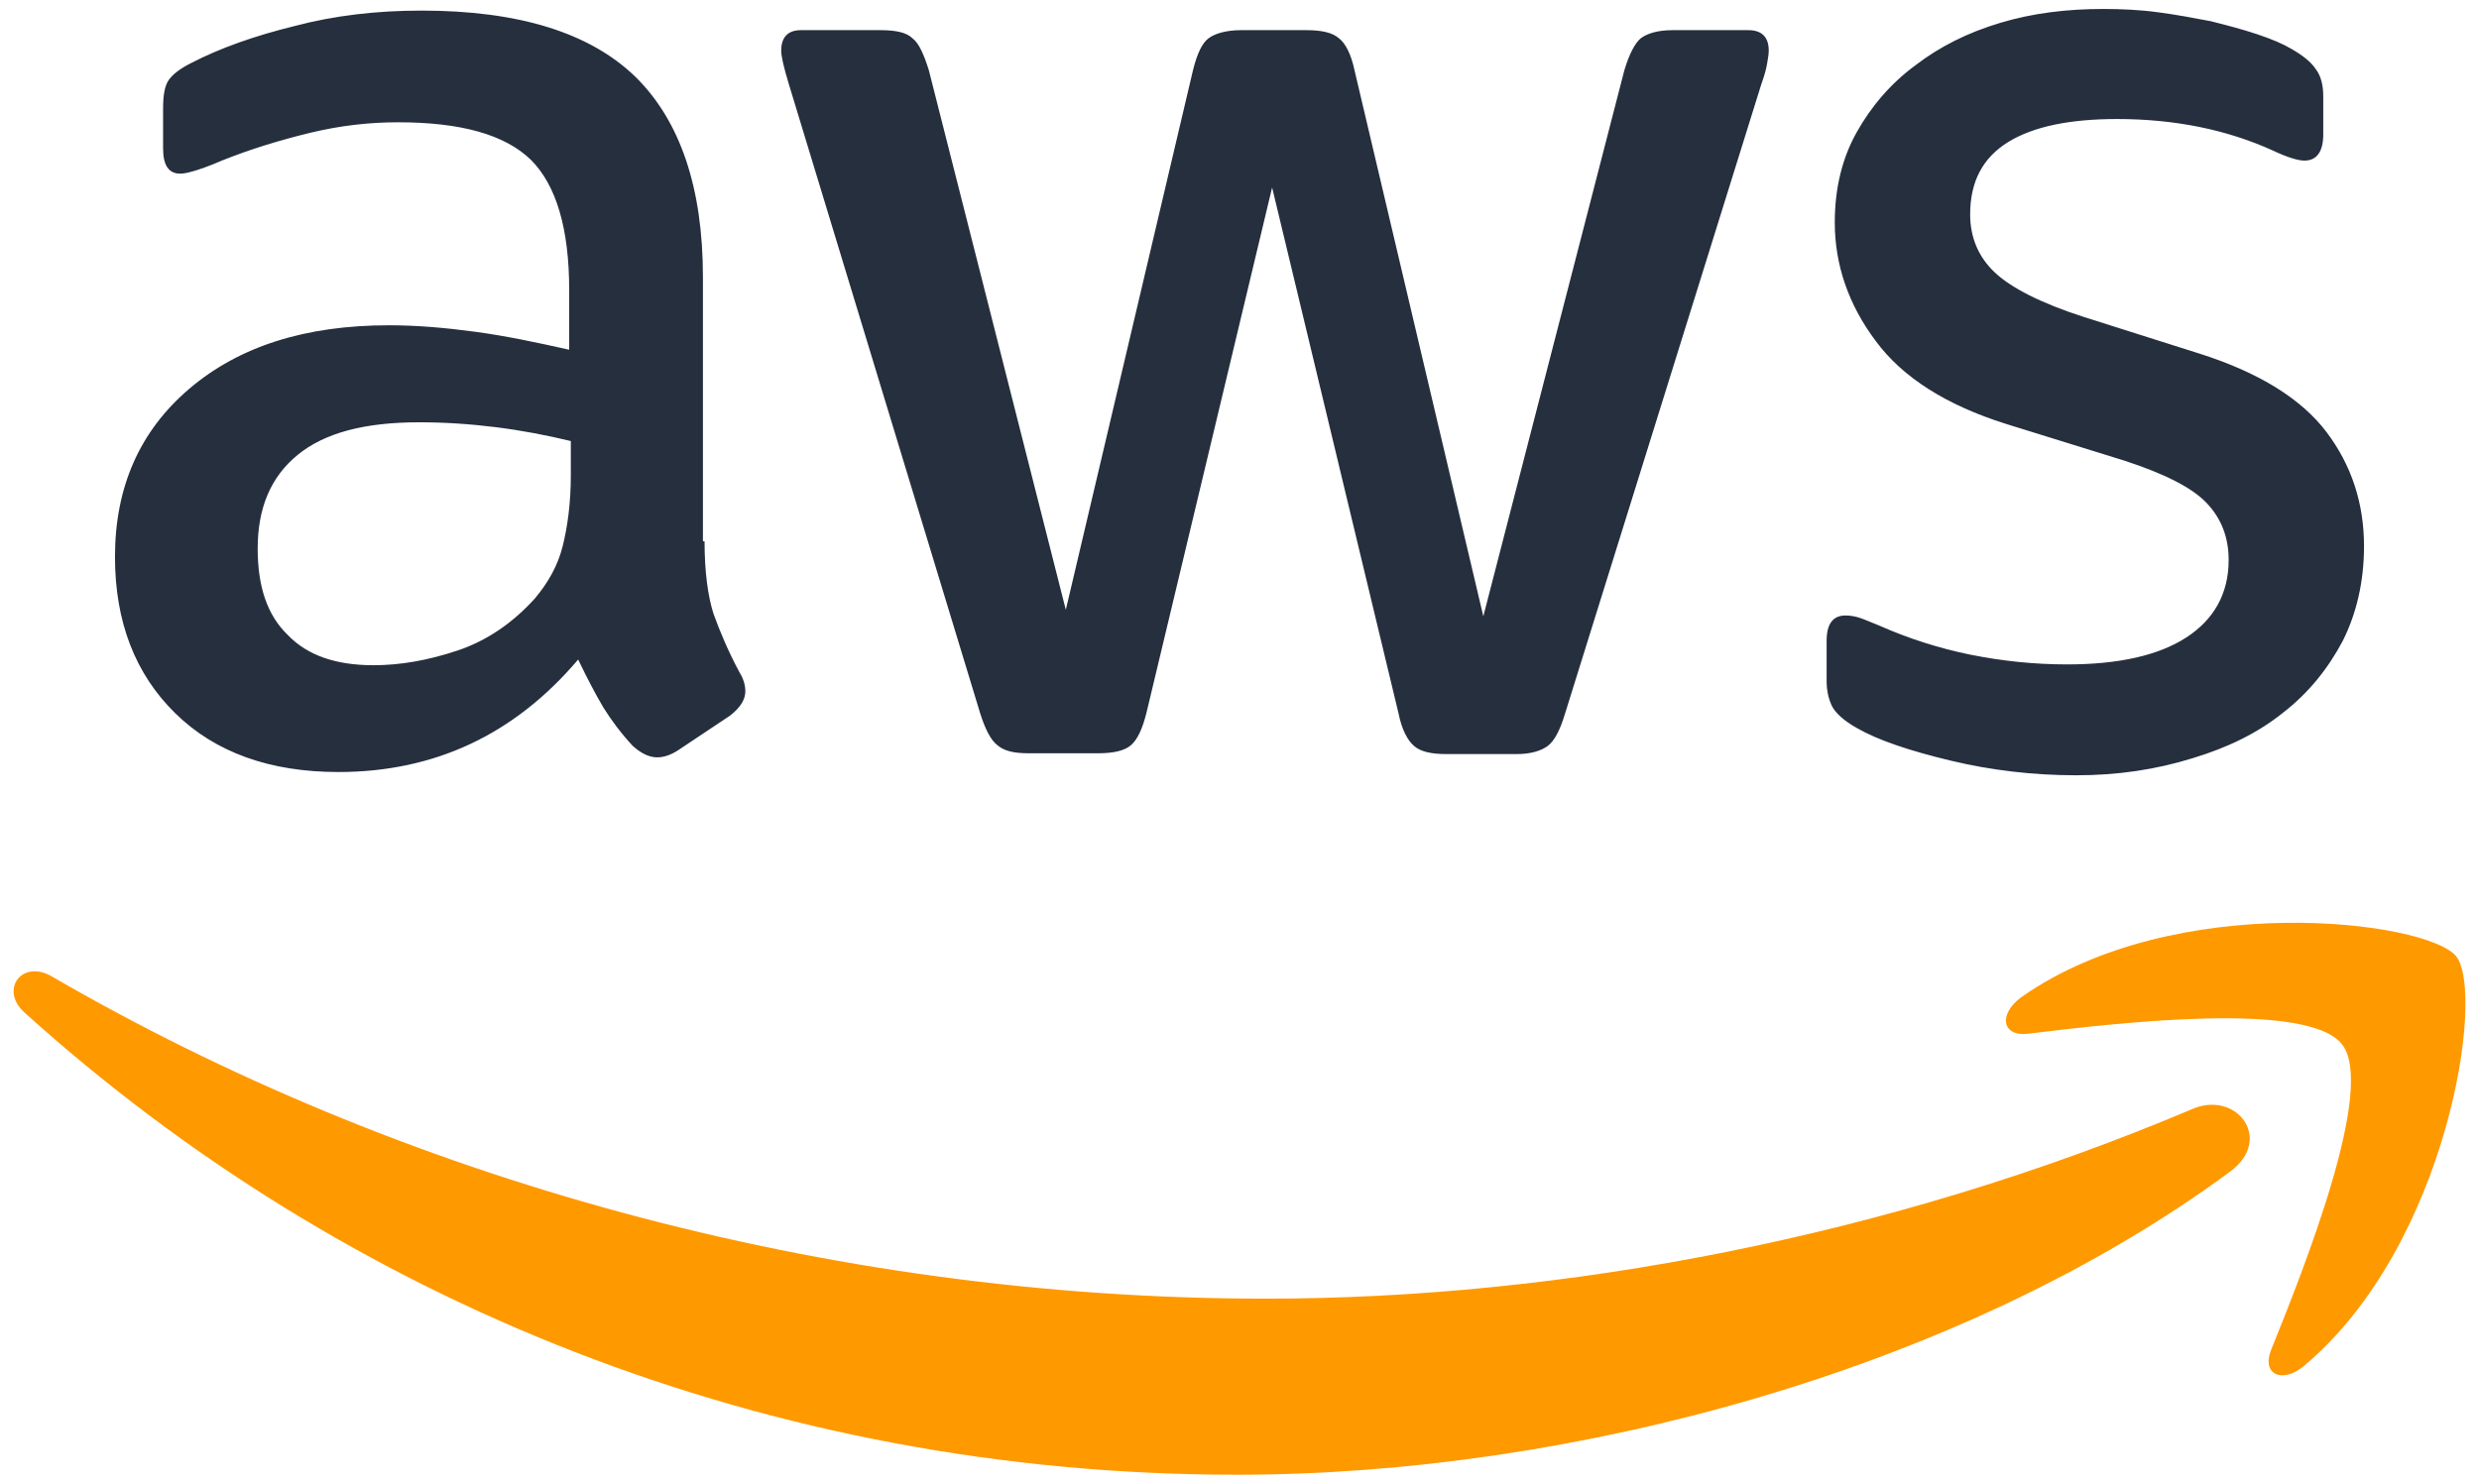
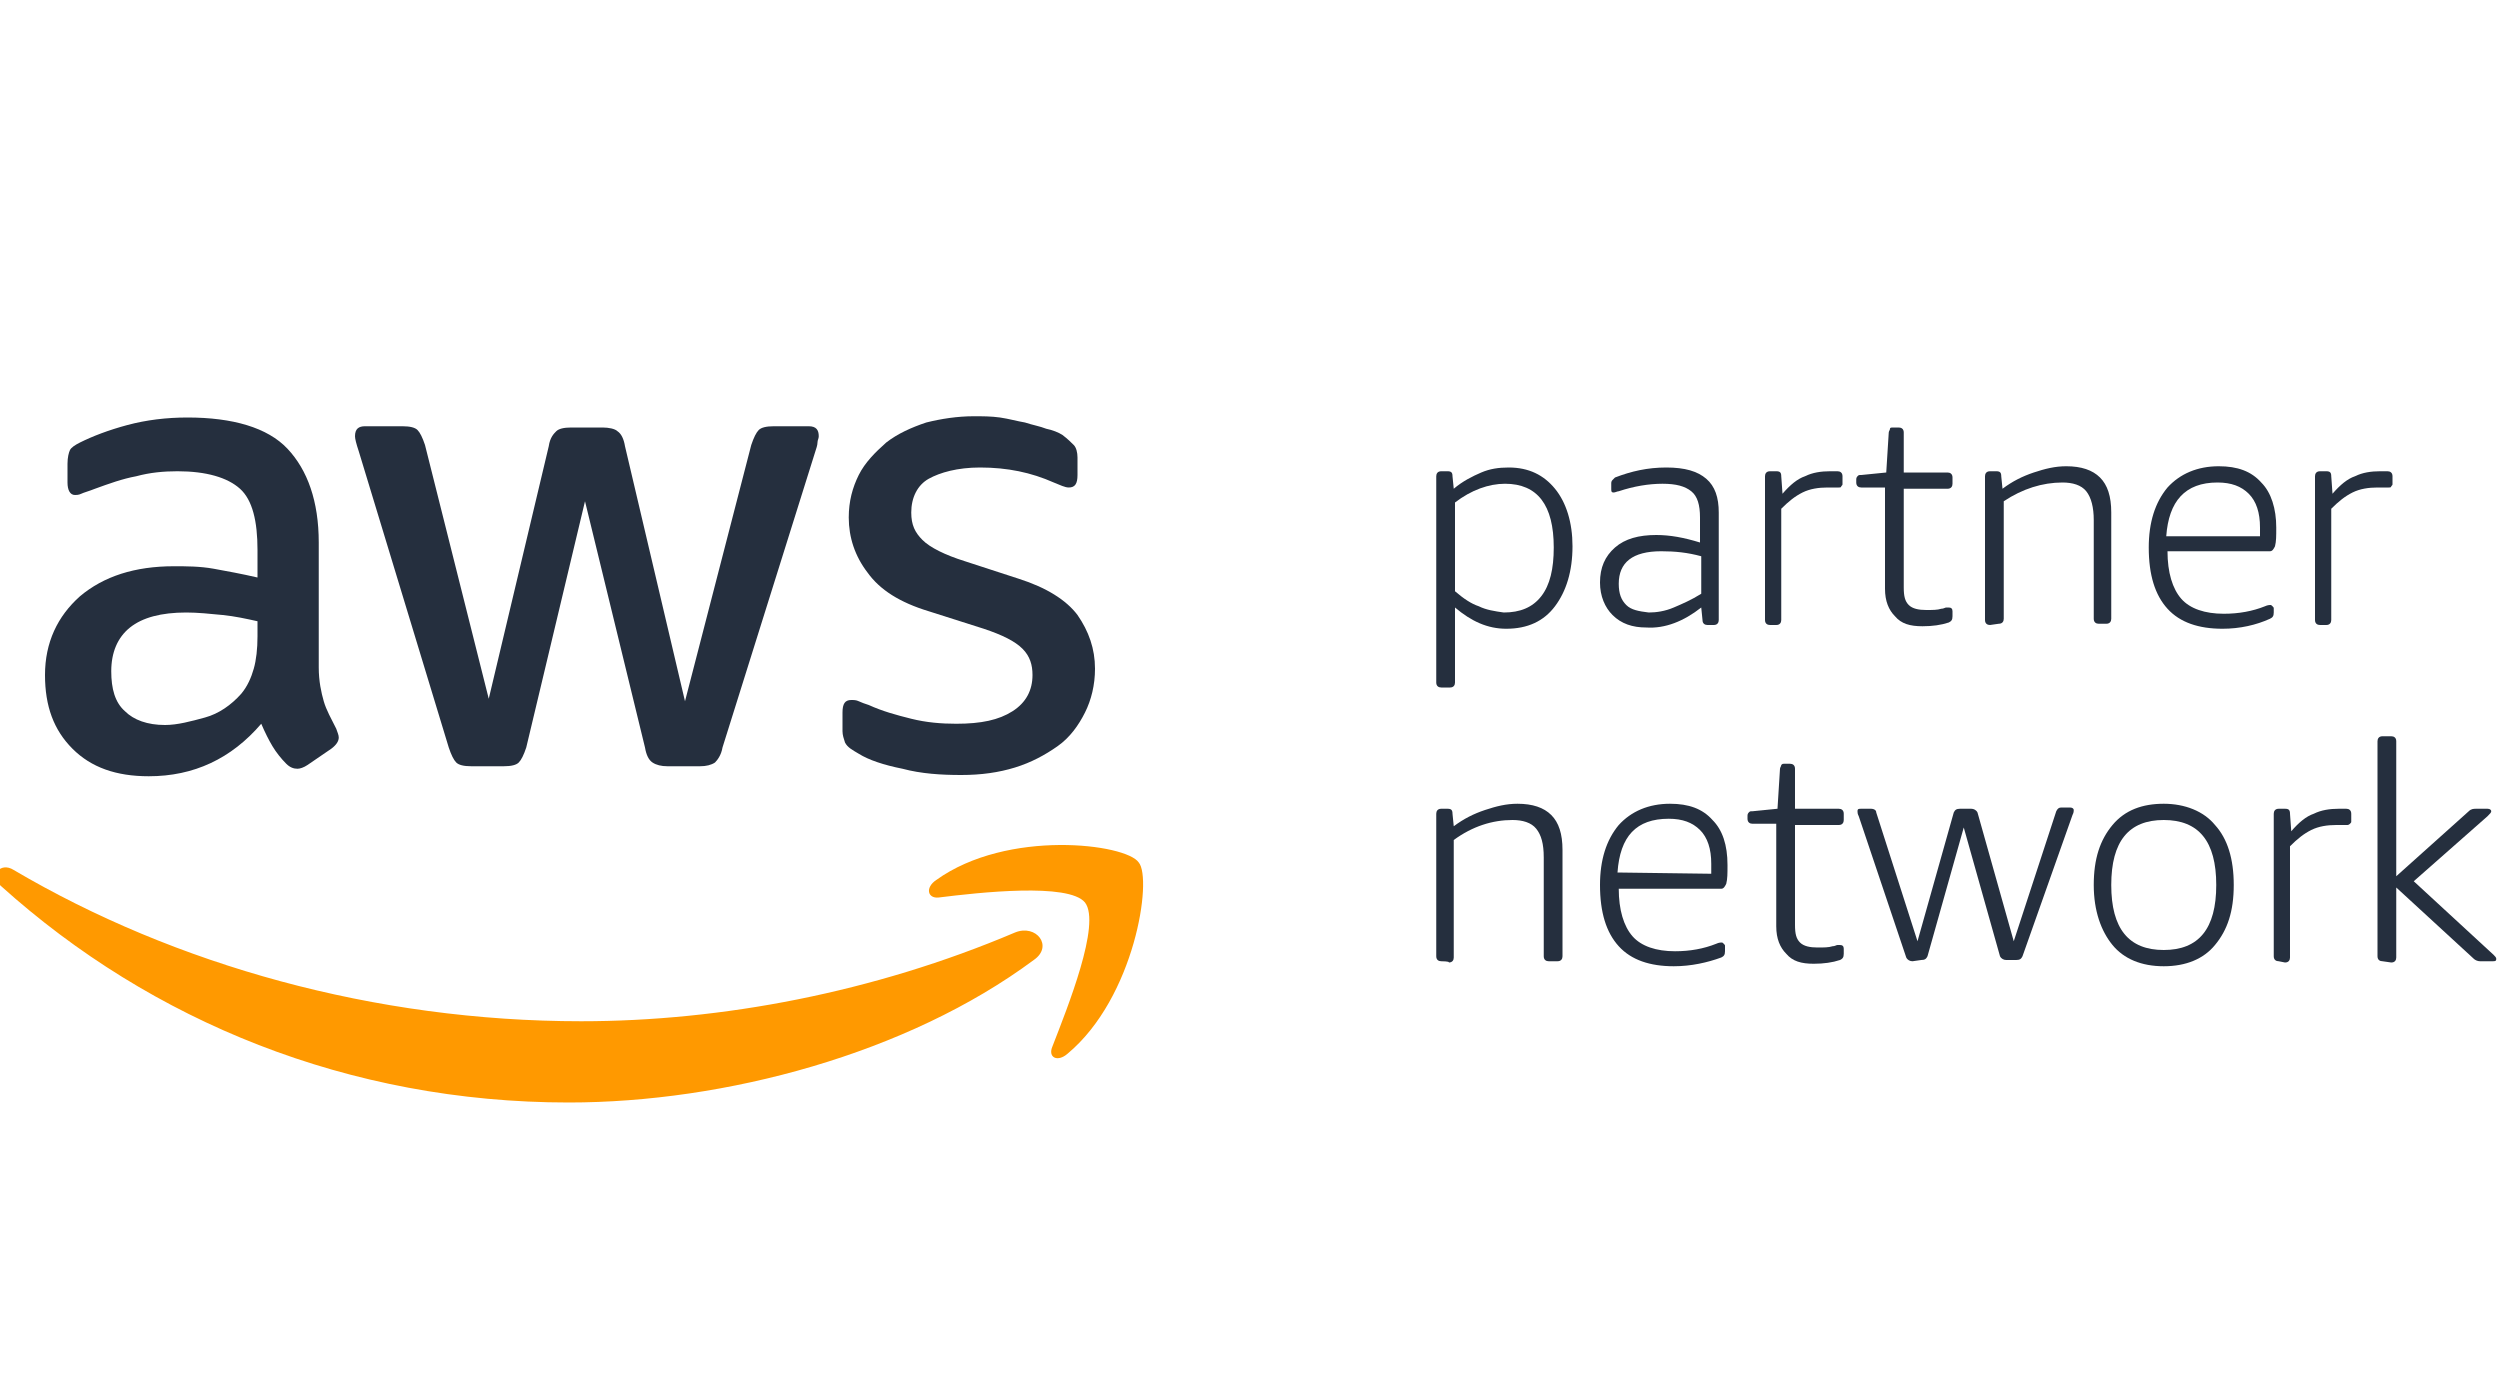
- <svg xmlns="http://www.w3.org/2000/svg" version="1.1" id="Layer_1" x="0px" y="0px" viewBox="0 0 304 182" style="enable-background:new 0 0 304 182;" xml:space="preserve">
+ <svg xmlns="http://www.w3.org/2000/svg" version="1.1" id="a" x="0px" y="0px" viewBox="0 0 200 110.3" style="enable-background:new 0 0 200 110.3;" xml:space="preserve">
  <style type="text/css">
	.st0{fill:#252F3E;}
- 	.st1{fill-rule:evenodd;clip-rule:evenodd;fill:#FF9900;}
+ 	.st1{fill:#FF9900;}
</style>
  <g>
-     <path class="st0" d="M86.4,66.4c0,3.7,0.4,6.7,1.1,8.9c0.8,2.2,1.8,4.6,3.2,7.2c0.5,0.8,0.7,1.6,0.7,2.3c0,1-0.6,2-1.9,3l-6.3,4.2   c-0.9,0.6-1.8,0.9-2.6,0.9c-1,0-2-0.5-3-1.4C76.2,90,75,88.4,74,86.8c-1-1.7-2-3.6-3.1-5.9c-7.8,9.2-17.6,13.8-29.4,13.8   c-8.4,0-15.1-2.4-20-7.2c-4.9-4.8-7.4-11.2-7.4-19.2c0-8.5,3-15.4,9.1-20.6c6.1-5.2,14.2-7.8,24.5-7.8c3.4,0,6.9,0.3,10.6,0.8   c3.7,0.5,7.5,1.3,11.5,2.2v-7.3c0-7.6-1.6-12.9-4.7-16c-3.2-3.1-8.6-4.6-16.3-4.6c-3.5,0-7.1,0.4-10.8,1.3c-3.7,0.9-7.3,2-10.8,3.4   c-1.6,0.7-2.8,1.1-3.5,1.3c-0.7,0.2-1.2,0.3-1.6,0.3c-1.4,0-2.1-1-2.1-3.1v-4.9c0-1.6,0.2-2.8,0.7-3.5c0.5-0.7,1.4-1.4,2.8-2.1   c3.5-1.8,7.7-3.3,12.6-4.5c4.9-1.3,10.1-1.9,15.6-1.9c11.9,0,20.6,2.7,26.2,8.1c5.5,5.4,8.3,13.6,8.3,24.6V66.4z M45.8,81.6   c3.3,0,6.7-0.6,10.3-1.8c3.6-1.2,6.8-3.4,9.5-6.4c1.6-1.9,2.8-4,3.4-6.4c0.6-2.4,1-5.3,1-8.7v-4.2c-2.9-0.7-6-1.3-9.2-1.7   c-3.2-0.4-6.3-0.6-9.4-0.6c-6.7,0-11.6,1.3-14.9,4c-3.3,2.7-4.9,6.5-4.9,11.5c0,4.7,1.2,8.2,3.7,10.6   C37.7,80.4,41.2,81.6,45.8,81.6z M126.1,92.4c-1.8,0-3-0.3-3.8-1c-0.8-0.6-1.5-2-2.1-3.9L96.7,10.2c-0.6-2-0.9-3.3-0.9-4   c0-1.6,0.8-2.5,2.4-2.5h9.8c1.9,0,3.2,0.3,3.9,1c0.8,0.6,1.4,2,2,3.9l16.8,66.2l15.6-66.2c0.5-2,1.1-3.3,1.9-3.9c0.8-0.6,2.2-1,4-1   h8c1.9,0,3.2,0.3,4,1c0.8,0.6,1.5,2,1.9,3.9l15.8,67l17.3-67c0.6-2,1.3-3.3,2-3.9c0.8-0.6,2.1-1,3.9-1h9.3c1.6,0,2.5,0.8,2.5,2.5   c0,0.5-0.1,1-0.2,1.6c-0.1,0.6-0.3,1.4-0.7,2.5l-24.1,77.3c-0.6,2-1.3,3.3-2.1,3.9c-0.8,0.6-2.1,1-3.8,1h-8.6c-1.9,0-3.2-0.3-4-1   c-0.8-0.7-1.5-2-1.9-4L156,23l-15.4,64.4c-0.5,2-1.1,3.3-1.9,4c-0.8,0.7-2.2,1-4,1H126.1z M254.6,95.1c-5.2,0-10.4-0.6-15.4-1.8   c-5-1.2-8.9-2.5-11.5-4c-1.6-0.9-2.7-1.9-3.1-2.8c-0.4-0.9-0.6-1.9-0.6-2.8v-5.1c0-2.1,0.8-3.1,2.3-3.1c0.6,0,1.2,0.1,1.8,0.3   c0.6,0.2,1.5,0.6,2.5,1c3.4,1.5,7.1,2.7,11,3.5c4,0.8,7.9,1.2,11.9,1.2c6.3,0,11.2-1.1,14.6-3.3c3.4-2.2,5.2-5.4,5.2-9.5   c0-2.8-0.9-5.1-2.7-7c-1.8-1.9-5.2-3.6-10.1-5.2L246,52c-7.3-2.3-12.7-5.7-16-10.2c-3.3-4.4-5-9.3-5-14.5c0-4.2,0.9-7.9,2.7-11.1   c1.8-3.2,4.2-6,7.2-8.2c3-2.3,6.4-4,10.4-5.2c4-1.2,8.2-1.7,12.6-1.7c2.2,0,4.5,0.1,6.7,0.4c2.3,0.3,4.4,0.7,6.5,1.1   c2,0.5,3.9,1,5.7,1.6c1.8,0.6,3.2,1.2,4.2,1.8c1.4,0.8,2.4,1.6,3,2.5c0.6,0.8,0.9,1.9,0.9,3.3v4.7c0,2.1-0.8,3.2-2.3,3.2   c-0.8,0-2.1-0.4-3.8-1.2c-5.7-2.6-12.1-3.9-19.2-3.9c-5.7,0-10.2,0.9-13.3,2.8c-3.1,1.9-4.7,4.8-4.7,8.9c0,2.8,1,5.2,3,7.1   c2,1.9,5.7,3.8,11,5.5l14.2,4.5c7.2,2.3,12.4,5.5,15.5,9.6c3.1,4.1,4.6,8.8,4.6,14c0,4.3-0.9,8.2-2.6,11.6   c-1.8,3.4-4.2,6.4-7.3,8.8c-3.1,2.5-6.8,4.3-11.1,5.6C264.4,94.4,259.7,95.1,254.6,95.1z" />
-     <g>
-       <path class="st1" d="M273.5,143.7c-32.9,24.3-80.7,37.2-121.8,37.2c-57.6,0-109.5-21.3-148.7-56.7c-3.1-2.8-0.3-6.6,3.4-4.4    c42.4,24.6,94.7,39.5,148.8,39.5c36.5,0,76.6-7.6,113.5-23.2C274.2,133.6,278.9,139.7,273.5,143.7z" />
-       <path class="st1" d="M287.2,128.1c-4.2-5.4-27.8-2.6-38.5-1.3c-3.2,0.4-3.7-2.4-0.8-4.5c18.8-13.2,49.7-9.4,53.3-5    c3.6,4.5-1,35.4-18.6,50.2c-2.7,2.3-5.3,1.1-4.1-1.9C282.5,155.7,291.4,133.4,287.2,128.1z" />
-     </g>
+     <path class="st0" d="M68.7,60.3c0.8,0.5,2,0.9,3.5,1.2c1.5,0.4,3.1,0.5,4.7,0.5s3-0.2,4.3-0.6s2.4-1,3.4-1.7s1.7-1.7,2.2-2.7   s0.8-2.2,0.8-3.5c0-1.6-0.5-3-1.4-4.3c-0.9-1.2-2.5-2.2-4.7-2.9l-4.3-1.4c-1.6-0.5-2.8-1.1-3.4-1.7S72.9,42,72.9,41   c0-1.2,0.5-2.2,1.4-2.7s2.3-0.9,4.1-0.9c2.2,0,4.1,0.4,5.9,1.2c0.5,0.2,0.9,0.4,1.2,0.4c0.5,0,0.7-0.3,0.7-1v-1.4   c0-0.4-0.1-0.8-0.3-1s-0.5-0.5-0.9-0.8c-0.3-0.2-0.8-0.4-1.3-0.5c-0.5-0.2-1.1-0.3-1.7-0.5c-0.6-0.1-1.3-0.3-2-0.4   c-0.7-0.1-1.4-0.1-2.1-0.1c-1.3,0-2.6,0.2-3.8,0.5c-1.2,0.4-2.3,0.9-3.2,1.6C70,36.2,69.2,37,68.7,38s-0.8,2.1-0.8,3.4   c0,1.6,0.5,3.1,1.5,4.4c1,1.4,2.6,2.4,4.9,3.1l4.4,1.4c1.5,0.5,2.5,1,3.1,1.6s0.8,1.3,0.8,2.1c0,1.2-0.5,2.2-1.6,2.9   c-1.1,0.7-2.5,1-4.5,1c-1.2,0-2.4-0.1-3.6-0.4s-2.3-0.6-3.4-1.1c-0.3-0.1-0.6-0.2-0.8-0.3C68.5,56,68.3,56,68.1,56   c-0.5,0-0.7,0.3-0.7,1v1.5c0,0.3,0.1,0.6,0.2,0.9C67.8,59.8,68.2,60,68.7,60.3L68.7,60.3z" />
+     <path class="st0" d="M17.1,45.5c-1.1-0.2-2.2-0.2-3.2-0.2c-3.1,0-5.6,0.8-7.5,2.4c-1.8,1.6-2.8,3.7-2.8,6.3c0,2.5,0.7,4.4,2.2,5.9   s3.5,2.2,6.1,2.2c3.6,0,6.6-1.4,9-4.2c0.3,0.7,0.6,1.3,0.9,1.8s0.7,1,1.1,1.4c0.3,0.3,0.6,0.4,0.9,0.4c0.2,0,0.5-0.1,0.8-0.3   l1.9-1.3c0.4-0.3,0.6-0.6,0.6-0.9c0-0.2-0.1-0.4-0.2-0.7c-0.4-0.8-0.8-1.5-1-2.2s-0.4-1.6-0.4-2.7v-10c0-3.3-0.9-5.8-2.5-7.5   s-4.4-2.5-8-2.5c-1.7,0-3.3,0.2-4.8,0.6c-1.5,0.4-2.8,0.9-3.8,1.4C6,35.6,5.7,35.8,5.6,36s-0.2,0.6-0.2,1.1v1.5c0,0.6,0.2,1,0.6,1   c0.1,0,0.3,0,0.5-0.1s0.6-0.2,1.1-0.4c1.1-0.4,2.2-0.8,3.3-1c1.1-0.3,2.2-0.4,3.3-0.4c2.3,0,4,0.5,5,1.4s1.4,2.6,1.4,4.9v2.2   C19.3,45.9,18.2,45.7,17.1,45.5L17.1,45.5z M20.6,50.9c0,1-0.1,1.9-0.3,2.6c-0.2,0.7-0.5,1.4-1,2c-0.8,0.9-1.8,1.6-2.9,1.9   S14.2,58,13.2,58c-1.4,0-2.5-0.4-3.2-1.1c-0.8-0.7-1.1-1.8-1.1-3.2c0-1.5,0.5-2.7,1.5-3.5s2.5-1.2,4.5-1.2c0.9,0,1.9,0.1,2.9,0.2   s1.9,0.3,2.8,0.5V50.9L20.6,50.9z" />
+     <path class="st0" d="M35.9,59.8c0.2,0.6,0.4,1,0.6,1.2c0.2,0.2,0.6,0.3,1.2,0.3h2.6c0.6,0,1-0.1,1.2-0.3s0.4-0.6,0.6-1.2l4.7-19.7   l4.8,19.7c0.1,0.6,0.3,1,0.6,1.2s0.7,0.3,1.2,0.3H56c0.5,0,0.9-0.1,1.2-0.3c0.2-0.2,0.5-0.6,0.6-1.2l7.4-23.6   c0.1-0.3,0.2-0.6,0.2-0.8s0.1-0.3,0.1-0.5c0-0.5-0.2-0.8-0.8-0.8h-2.8c-0.6,0-1,0.1-1.2,0.3s-0.4,0.6-0.6,1.2l-5.3,20.5L50,35.7   c-0.1-0.6-0.3-1-0.6-1.2c-0.2-0.2-0.7-0.3-1.2-0.3h-2.5c-0.6,0-1,0.1-1.2,0.3S44,35,43.9,35.7l-4.8,20.2L34,35.6   c-0.2-0.6-0.4-1-0.6-1.2c-0.2-0.2-0.6-0.3-1.2-0.3h-3c-0.5,0-0.8,0.2-0.8,0.8c0,0.2,0.1,0.6,0.3,1.2L35.9,59.8L35.9,59.8z" />
+     <path class="st1" d="M81.2,74.6c-11.3,4.8-23.5,7.1-34.7,7.1C30,81.7,14,77.2,1.1,69.6c-1.1-0.7-2,0.5-1,1.3   c12,10.8,27.8,17.3,45.4,17.3c12.5,0,27.1-3.9,37.2-11.4C84.3,75.7,82.9,73.9,81.2,74.6z" />
+     <path class="st1" d="M74.9,70.4c-0.9,0.6-0.7,1.5,0.2,1.4c3.2-0.4,10.4-1.2,11.7,0.4c1.3,1.7-1.4,8.4-2.6,11.5   c-0.4,0.9,0.4,1.3,1.2,0.6c5.4-4.5,6.8-14,5.7-15.3C90.1,67.5,80.6,66.3,74.9,70.4L74.9,70.4z" />
+   </g>
+   <g>
+     <path class="st0" d="M115.3,55c-0.2,0-0.4-0.1-0.4-0.4V38.1c0-0.2,0.1-0.4,0.4-0.4h0.5c0.3,0,0.4,0.1,0.4,0.4l0.1,1   c0.7-0.6,1.5-1,2.2-1.3s1.4-0.4,2.2-0.4c1.6,0,2.8,0.6,3.7,1.7c0.9,1.1,1.4,2.7,1.4,4.6c0,2-0.5,3.6-1.4,4.8s-2.2,1.8-3.9,1.8   c-1.5,0-2.8-0.6-4.1-1.7v6c0,0.2-0.1,0.4-0.4,0.4L115.3,55L115.3,55z M120.3,49c1.3,0,2.3-0.4,3-1.3s1-2.2,1-3.9   c0-3.4-1.3-5.1-3.9-5.1c-1.3,0-2.7,0.5-4,1.5v7.1c0.7,0.6,1.3,1,1.9,1.2C118.9,48.8,119.6,48.9,120.3,49L120.3,49z" />
+     <path class="st0" d="M131.7,50.2c-1.1,0-2-0.3-2.7-1c-0.6-0.6-1-1.5-1-2.6c0-1.2,0.4-2.1,1.2-2.8c0.8-0.7,1.9-1,3.3-1   c1.1,0,2.2,0.2,3.5,0.6v-2c0-1-0.2-1.7-0.7-2.1c-0.5-0.4-1.2-0.6-2.3-0.6s-2.3,0.2-3.5,0.6c-0.1,0-0.3,0.1-0.4,0.1   c-0.2,0-0.2-0.1-0.2-0.3v-0.4c0-0.1,0-0.2,0.1-0.3s0.1-0.1,0.2-0.2c1.3-0.5,2.6-0.8,4.1-0.8s2.5,0.3,3.2,0.9c0.7,0.6,1,1.5,1,2.7   v8.6c0,0.2-0.1,0.4-0.4,0.4h-0.5c-0.2,0-0.4-0.1-0.4-0.4l-0.1-1C134.7,49.7,133.2,50.3,131.7,50.2L131.7,50.2z M131.9,49   c0.6,0,1.3-0.1,2-0.4s1.4-0.6,2.2-1.1v-3c-1.1-0.3-2.1-0.4-3.2-0.4c-2.3,0-3.4,0.9-3.4,2.6c0,0.8,0.2,1.3,0.6,1.7   S131.1,48.9,131.9,49L131.9,49z" />
+     <path class="st0" d="M141.6,50c-0.2,0-0.4-0.1-0.4-0.4V38.1c0-0.2,0.1-0.4,0.4-0.4h0.5c0.3,0,0.4,0.1,0.4,0.4l0.1,1.4   c0.6-0.7,1.2-1.2,1.8-1.4c0.6-0.3,1.3-0.4,2-0.4c0.3,0,0.5,0,0.6,0c0.2,0,0.4,0.1,0.4,0.4v0.6c0,0.1,0,0.1-0.1,0.2   c0,0.1-0.1,0.1-0.2,0.1c-0.1,0-0.2,0-0.4,0c-0.1,0-0.3,0-0.5,0c-0.7,0-1.4,0.1-2,0.4c-0.6,0.3-1.1,0.7-1.7,1.3v8.9   c0,0.2-0.1,0.4-0.4,0.4H141.6z" />
+     <path class="st0" d="M153.8,50.1c-1,0-1.7-0.2-2.2-0.8c-0.5-0.5-0.8-1.2-0.8-2.2V39h-1.9c-0.2,0-0.4-0.1-0.4-0.4v-0.2   c0-0.1,0-0.2,0.1-0.3s0.1-0.1,0.3-0.1l2-0.2l0.2-3.2c0-0.1,0.1-0.2,0.1-0.3s0.1-0.1,0.3-0.1h0.4c0.2,0,0.4,0.1,0.4,0.4v3.2h3.5   c0.2,0,0.4,0.1,0.4,0.4v0.5c0,0.2-0.1,0.4-0.4,0.4h-3.5V47c0,0.7,0.1,1.1,0.4,1.4c0.3,0.3,0.8,0.4,1.4,0.4c0.5,0,0.9,0,1.2-0.1   c0.2,0,0.3-0.1,0.4-0.1s0.2,0,0.2,0c0.2,0,0.3,0.1,0.3,0.3v0.4c0,0.3-0.1,0.4-0.3,0.5C155.3,50,154.6,50.1,153.8,50.1L153.8,50.1z" />
+     <path class="st0" d="M159.2,50c-0.2,0-0.4-0.1-0.4-0.4V38.1c0-0.2,0.1-0.4,0.4-0.4h0.5c0.3,0,0.4,0.1,0.4,0.4l0.1,1   c0.8-0.6,1.6-1,2.5-1.3s1.7-0.5,2.6-0.5c1.2,0,2.1,0.3,2.7,0.9c0.6,0.6,0.9,1.5,0.9,2.8v8.5c0,0.2-0.1,0.4-0.4,0.4h-0.6   c-0.2,0-0.4-0.1-0.4-0.4v-7.9c0-1-0.2-1.8-0.6-2.3c-0.4-0.5-1.1-0.7-1.9-0.7c-1.6,0-3.2,0.5-4.7,1.5v9.4c0,0.2-0.1,0.4-0.4,0.4   L159.2,50L159.2,50z" />
+     <path class="st0" d="M177.8,50.3c-1.9,0-3.4-0.5-4.4-1.6s-1.5-2.7-1.5-4.9c0-2,0.5-3.6,1.5-4.8c1-1.1,2.4-1.7,4.1-1.7   c1.5,0,2.6,0.4,3.4,1.3c0.8,0.8,1.2,2.1,1.2,3.6c0,0.7,0,1.1-0.1,1.5c-0.1,0.2-0.2,0.4-0.4,0.4h-8.2c0,1.7,0.4,3,1.1,3.8   s1.9,1.2,3.4,1.2c1.2,0,2.3-0.2,3.3-0.6c0.2-0.1,0.4-0.1,0.4-0.1c0.1,0,0.1,0,0.2,0.1c0.1,0.1,0.1,0.1,0.1,0.2V49   c0,0.3-0.1,0.4-0.3,0.5C180.5,50,179.2,50.3,177.8,50.3L177.8,50.3z M180.8,43c0-0.2,0-0.5,0-0.8c0-1.2-0.3-2.1-0.9-2.7   s-1.4-0.9-2.5-0.9c-2.6,0-3.9,1.5-4.1,4.3h7.5V43z" />
+     <path class="st0" d="M185.6,50c-0.2,0-0.4-0.1-0.4-0.4V38.1c0-0.2,0.1-0.4,0.4-0.4h0.5c0.3,0,0.4,0.1,0.4,0.4l0.1,1.4   c0.6-0.7,1.2-1.2,1.8-1.4c0.6-0.3,1.3-0.4,2-0.4c0.3,0,0.5,0,0.6,0c0.2,0,0.4,0.1,0.4,0.4v0.6c0,0.1,0,0.1-0.1,0.2   c0,0.1-0.1,0.1-0.2,0.1c-0.1,0-0.2,0-0.4,0c-0.1,0-0.3,0-0.5,0c-0.7,0-1.4,0.1-2,0.4c-0.6,0.3-1.1,0.7-1.7,1.3v8.9   c0,0.2-0.1,0.4-0.4,0.4H185.6z" />
+     <path class="st0" d="M115.3,76.9c-0.2,0-0.4-0.1-0.4-0.4V65.1c0-0.2,0.1-0.4,0.4-0.4h0.5c0.3,0,0.4,0.1,0.4,0.4l0.1,1   c0.8-0.6,1.6-1,2.5-1.3s1.7-0.5,2.6-0.5c1.2,0,2.1,0.3,2.7,0.9s0.9,1.5,0.9,2.8v8.5c0,0.2-0.1,0.4-0.4,0.4h-0.7   c-0.2,0-0.4-0.1-0.4-0.4v-7.9c0-1.1-0.2-1.8-0.6-2.3s-1.1-0.7-1.9-0.7c-1.6,0-3.2,0.5-4.7,1.6v9.4c0,0.2-0.1,0.4-0.4,0.4   C116,76.9,115.3,76.9,115.3,76.9z" />
+     <path class="st0" d="M133.9,77.3c-1.9,0-3.4-0.5-4.4-1.6s-1.5-2.7-1.5-4.9c0-2,0.5-3.6,1.5-4.8c1-1.1,2.4-1.7,4.1-1.7   c1.5,0,2.6,0.4,3.4,1.3c0.8,0.8,1.2,2,1.2,3.6c0,0.7,0,1.1-0.1,1.5c-0.1,0.2-0.2,0.4-0.4,0.4h-8.2c0,1.7,0.4,3,1.1,3.8   s1.9,1.2,3.4,1.2c1.2,0,2.3-0.2,3.3-0.6c0.2-0.1,0.4-0.1,0.4-0.1c0.1,0,0.1,0,0.2,0.1c0.1,0.1,0.1,0.1,0.1,0.2v0.4   c0,0.3-0.1,0.4-0.3,0.5C136.6,77,135.3,77.3,133.9,77.3L133.9,77.3z M136.9,69.9c0-0.2,0-0.5,0-0.8c0-1.2-0.3-2.1-0.9-2.7   s-1.4-0.9-2.5-0.9c-2.6,0-3.9,1.4-4.1,4.3L136.9,69.9L136.9,69.9z" />
+     <path class="st0" d="M145.1,77.1c-1,0-1.7-0.2-2.2-0.8c-0.5-0.5-0.8-1.2-0.8-2.2v-8.2h-1.9c-0.2,0-0.4-0.1-0.4-0.4v-0.2   c0-0.1,0-0.2,0.1-0.3s0.1-0.1,0.3-0.1l2-0.2l0.2-3.2c0-0.1,0.1-0.2,0.1-0.3c0.1-0.1,0.1-0.1,0.3-0.1h0.4c0.2,0,0.4,0.1,0.4,0.4v3.2   h3.5c0.2,0,0.4,0.1,0.4,0.4v0.5c0,0.2-0.1,0.4-0.4,0.4h-3.5v8c0,0.7,0.1,1.1,0.4,1.4s0.8,0.4,1.4,0.4c0.5,0,0.9,0,1.2-0.1   c0.2,0,0.3-0.1,0.4-0.1s0.2,0,0.2,0c0.2,0,0.3,0.1,0.3,0.3v0.4c0,0.3-0.1,0.4-0.3,0.5C146.6,77,145.9,77.1,145.1,77.1L145.1,77.1z" />
+     <path class="st0" d="M153,76.9c-0.2,0-0.4-0.1-0.5-0.3l-3.8-11.3c-0.1-0.2-0.1-0.3-0.1-0.4c0-0.2,0.1-0.2,0.3-0.2h0.8   c0.2,0,0.4,0.1,0.4,0.3l3.3,10.3l2.9-10.3c0.1-0.2,0.2-0.3,0.5-0.3h0.9c0.2,0,0.4,0.1,0.5,0.3l2.9,10.3l3.4-10.4   c0.1-0.2,0.2-0.3,0.4-0.3h0.7c0.2,0,0.3,0.1,0.3,0.2s0,0.2-0.1,0.4l-4,11.3c-0.1,0.2-0.2,0.3-0.5,0.3h-0.8c-0.2,0-0.4-0.1-0.5-0.3   l-2.9-10.3l-2.9,10.3c-0.1,0.2-0.2,0.3-0.5,0.3L153,76.9L153,76.9z" />
+     <path class="st0" d="M173.1,77.3c-1.8,0-3.2-0.6-4.1-1.7s-1.5-2.7-1.5-4.8s0.5-3.6,1.5-4.8s2.4-1.7,4.1-1.7s3.2,0.6,4.1,1.7   c1,1.1,1.5,2.7,1.5,4.8s-0.5,3.6-1.5,4.8C176.3,76.7,174.9,77.3,173.1,77.3z M173.1,76c2.8,0,4.2-1.7,4.2-5.2s-1.4-5.2-4.2-5.2   s-4.2,1.7-4.2,5.2S170.3,76,173.1,76z" />
+     <path class="st0" d="M182.3,76.9c-0.2,0-0.4-0.1-0.4-0.4V65.1c0-0.2,0.1-0.4,0.4-0.4h0.5c0.3,0,0.4,0.1,0.4,0.4l0.1,1.4   c0.6-0.7,1.2-1.2,1.8-1.4c0.6-0.3,1.3-0.4,2-0.4c0.3,0,0.5,0,0.6,0c0.2,0,0.4,0.1,0.4,0.4v0.6c0,0.1,0,0.1-0.1,0.2   c0,0-0.1,0.1-0.2,0.1c-0.1,0-0.2,0-0.4,0c-0.1,0-0.3,0-0.5,0c-0.7,0-1.4,0.1-2,0.4s-1.1,0.7-1.7,1.3v8.9c0,0.2-0.1,0.4-0.4,0.4   L182.3,76.9L182.3,76.9z" />
+     <path class="st0" d="M190.6,76.9c-0.2,0-0.4-0.1-0.4-0.4V59.3c0-0.2,0.1-0.4,0.4-0.4h0.7c0.2,0,0.4,0.1,0.4,0.4v10.8l5.8-5.2   c0.2-0.2,0.4-0.2,0.6-0.2h0.9c0.2,0,0.3,0.1,0.3,0.2s-0.1,0.2-0.3,0.4l-5.9,5.2l6.4,5.9c0.1,0.1,0.2,0.2,0.2,0.3   c0,0.2-0.1,0.2-0.3,0.2h-1c-0.2,0-0.4-0.1-0.5-0.2l-6.2-5.7v5.6c0,0.2-0.1,0.4-0.4,0.4L190.6,76.9L190.6,76.9z" />
  </g>
</svg>
